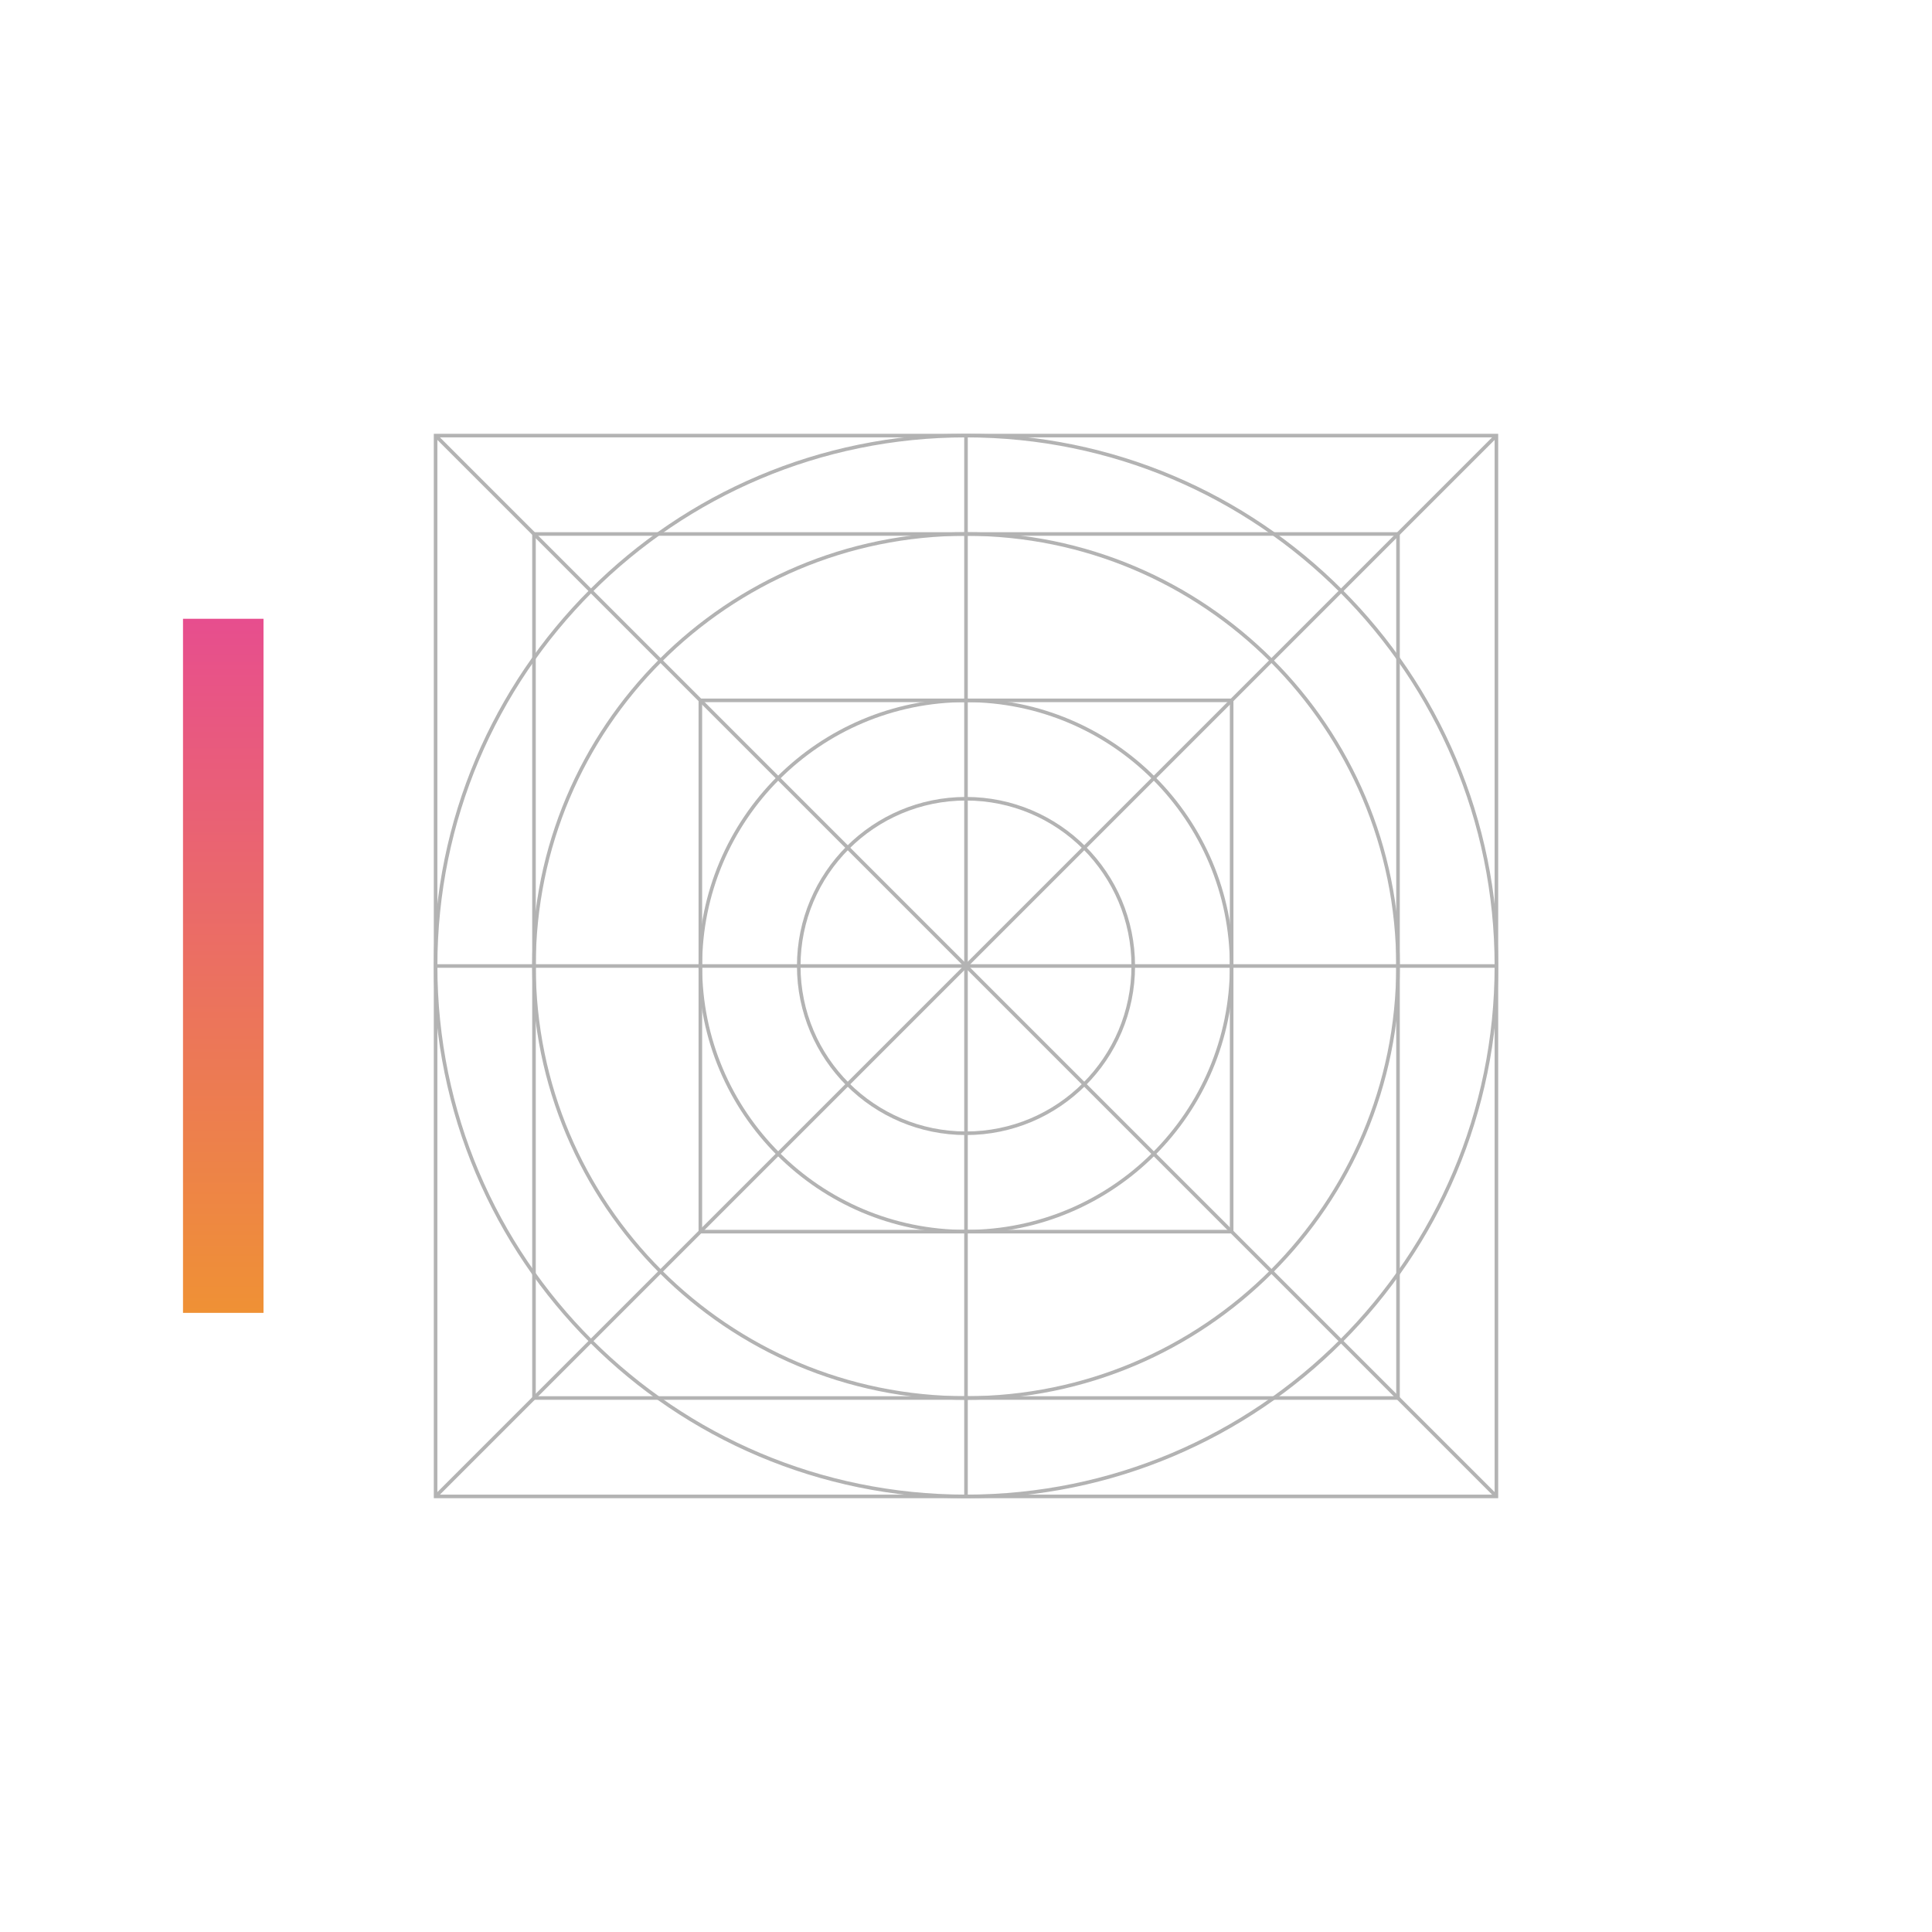
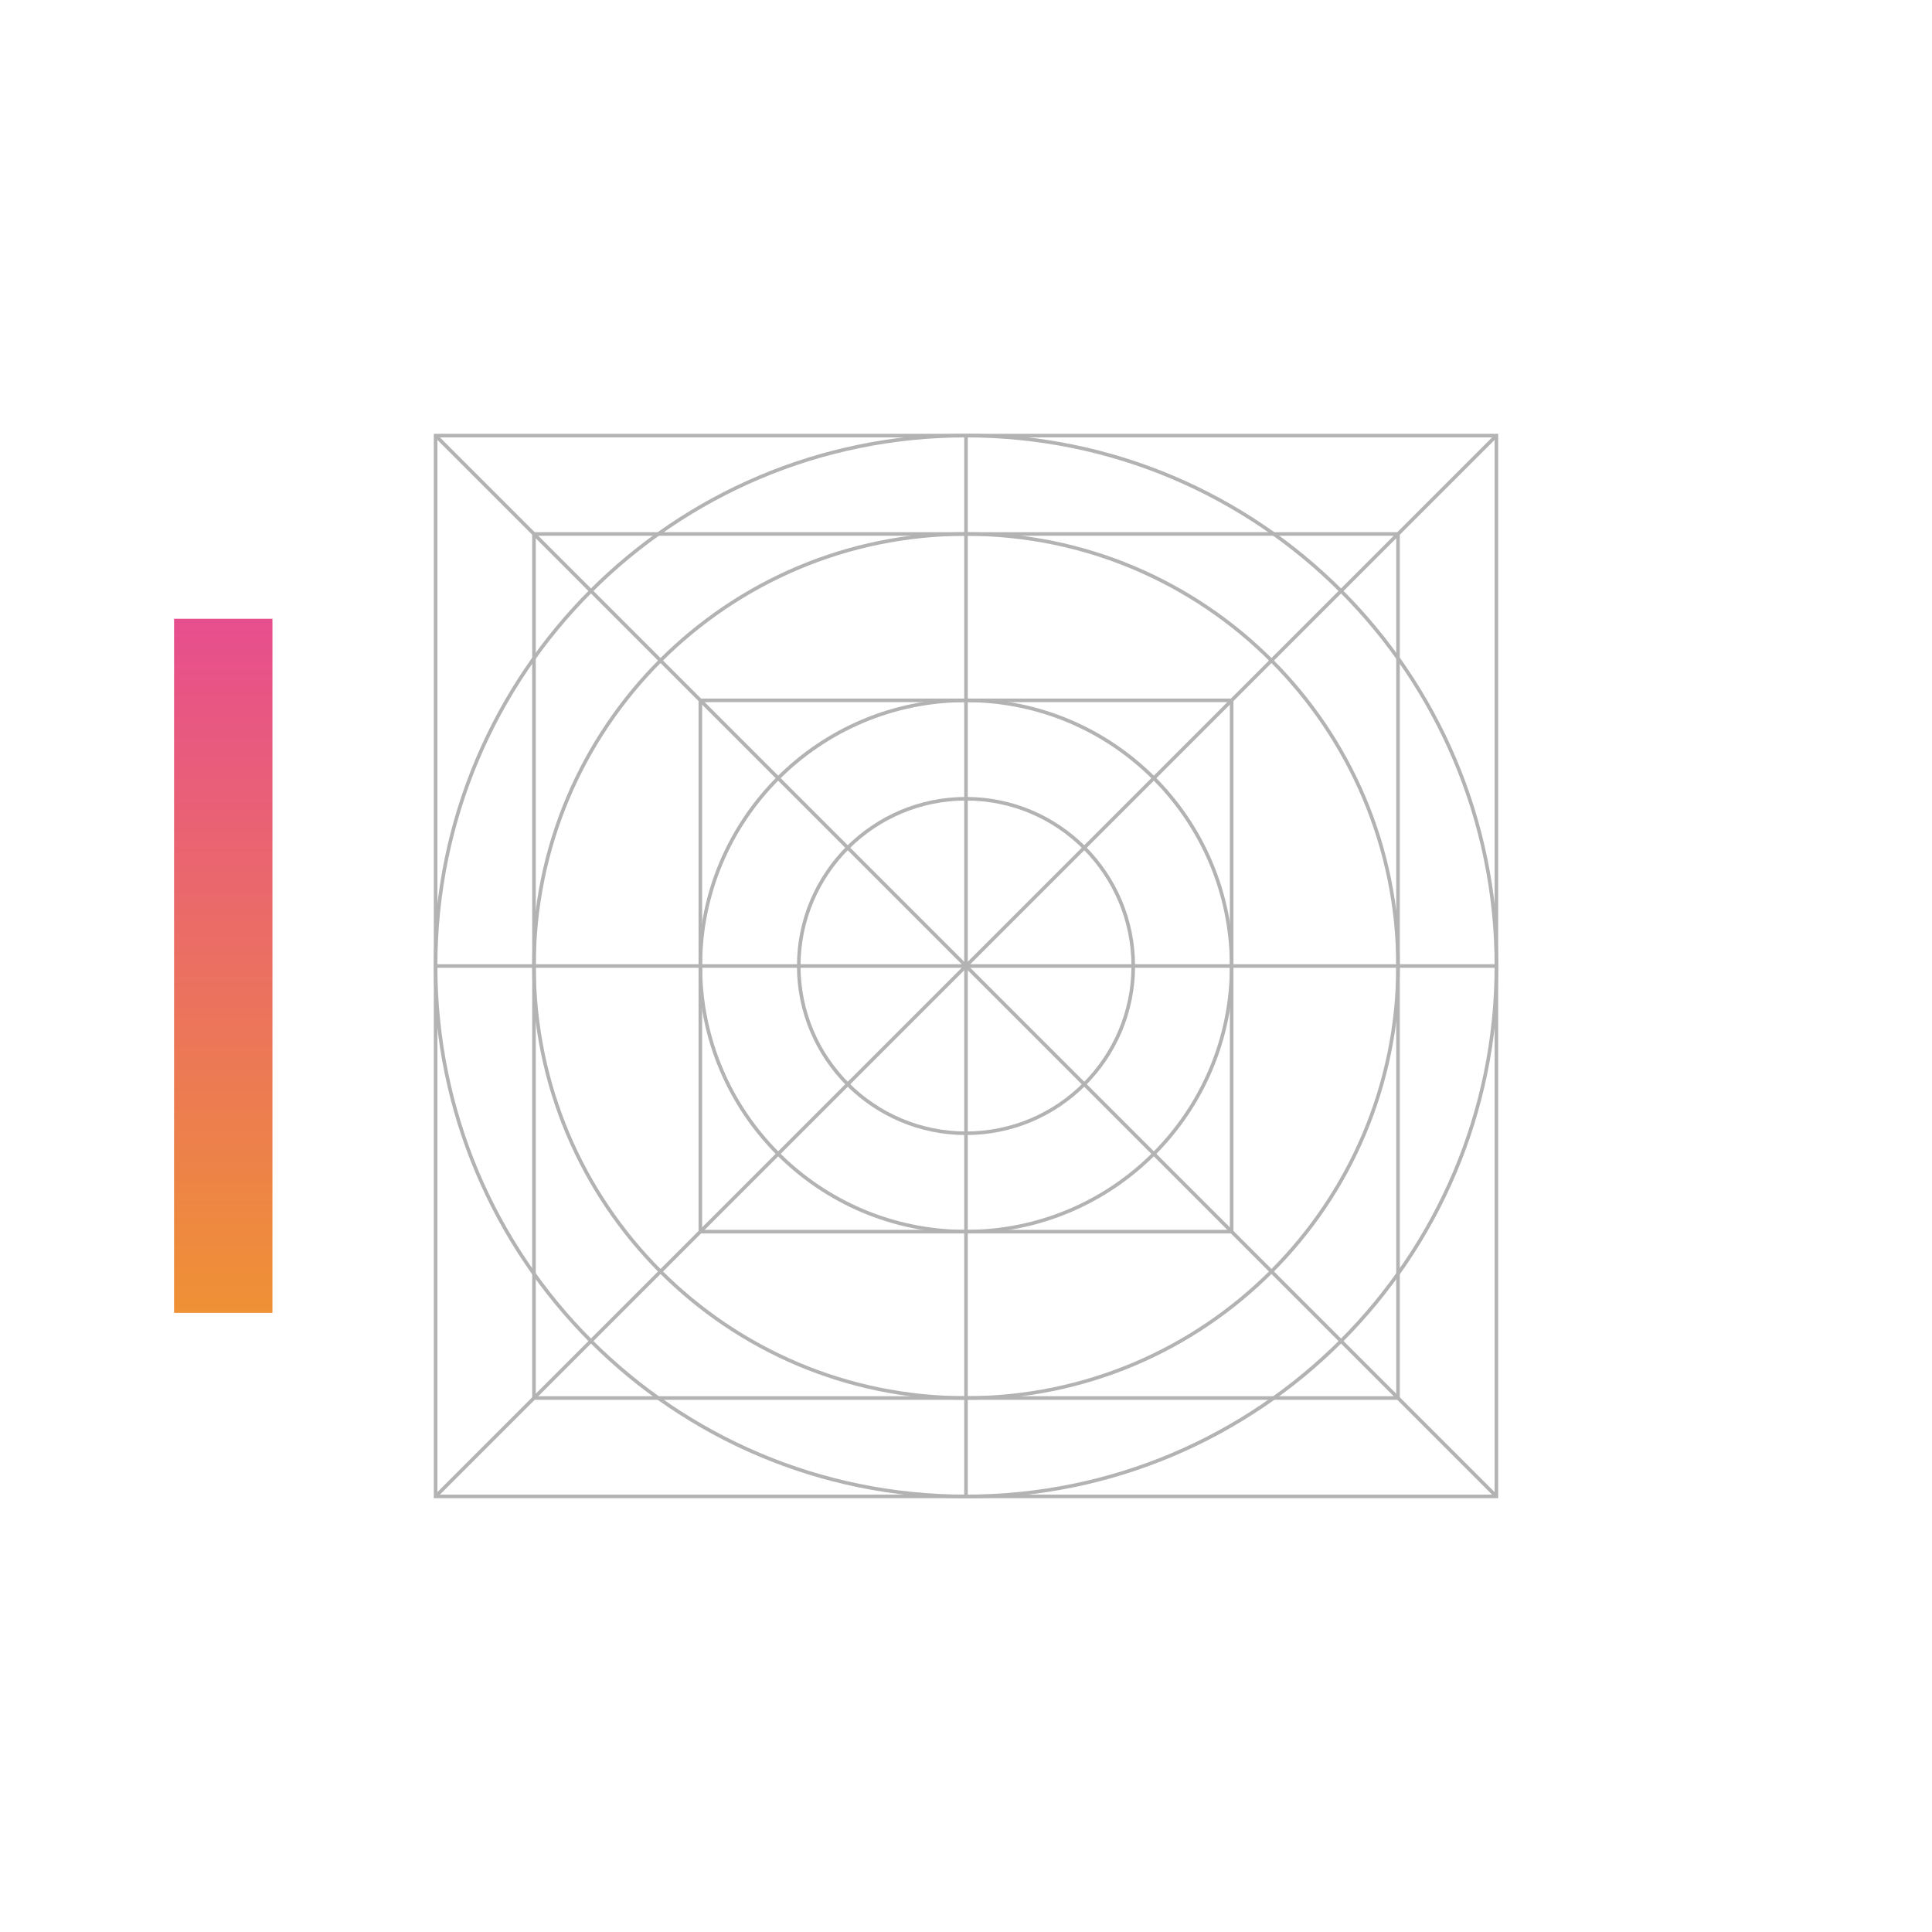
<svg xmlns="http://www.w3.org/2000/svg" version="1.1" id="Layer_1" x="0px" y="0px" viewBox="0 0 1080 1080" style="enable-background:new 0 0 1080 1080;" xml:space="preserve">
  <style type="text/css">
- 	.st0{fill:none;stroke:url(#SVGID_1_);stroke-width:45;stroke-miterlimit:10;}
+ 	.st0{fill:none;stroke:url(#SVGID_1_);stroke-width:55;stroke-miterlimit:10;}
	.st1{fill:none;stroke:#B3B3B3;stroke-width:2;stroke-miterlimit:10;}
</style>
-   <linearGradient id="SVGID_1_" gradientUnits="userSpaceOnUse" x1="124.8" y1="346.1" x2="124.8" y2="734.1" gradientTransform="matrix(1 0 0 -1 0 1080)">
+   <linearGradient id="SVGID_1_" gradientUnits="userSpaceOnUse" x1="124.8" y1="-298.1" x2="124.8" y2="-686.1" gradientTransform="matrix(1 0 0 1 0 1032)">
    <stop offset="0" style="stop-color:#EF9135" />
    <stop offset="1" style="stop-color:#E74E8E" />
  </linearGradient>
  <path class="st0" d="M124.8,345.9v388" />
  <g>
    <circle class="st1" cx="540" cy="540" r="93.5" />
    <circle class="st1" cx="540" cy="540" r="148.5" />
    <circle class="st1" cx="540" cy="540" r="296.5" />
    <circle class="st1" cx="540" cy="540" r="241.5" />
    <rect x="243.5" y="243.5" class="st1" width="593" height="593" />
    <line class="st1" x1="540" y1="243" x2="540" y2="837" />
    <line class="st1" x1="837" y1="540" x2="243" y2="540" />
    <line class="st1" x1="836.5" y1="243.5" x2="243.5" y2="836.5" />
    <line class="st1" x1="243.5" y1="243.5" x2="836.5" y2="836.5" />
    <rect x="298.5" y="298.5" class="st1" width="483" height="483" />
    <rect x="391.5" y="391.5" class="st1" width="297" height="297" />
  </g>
</svg>
